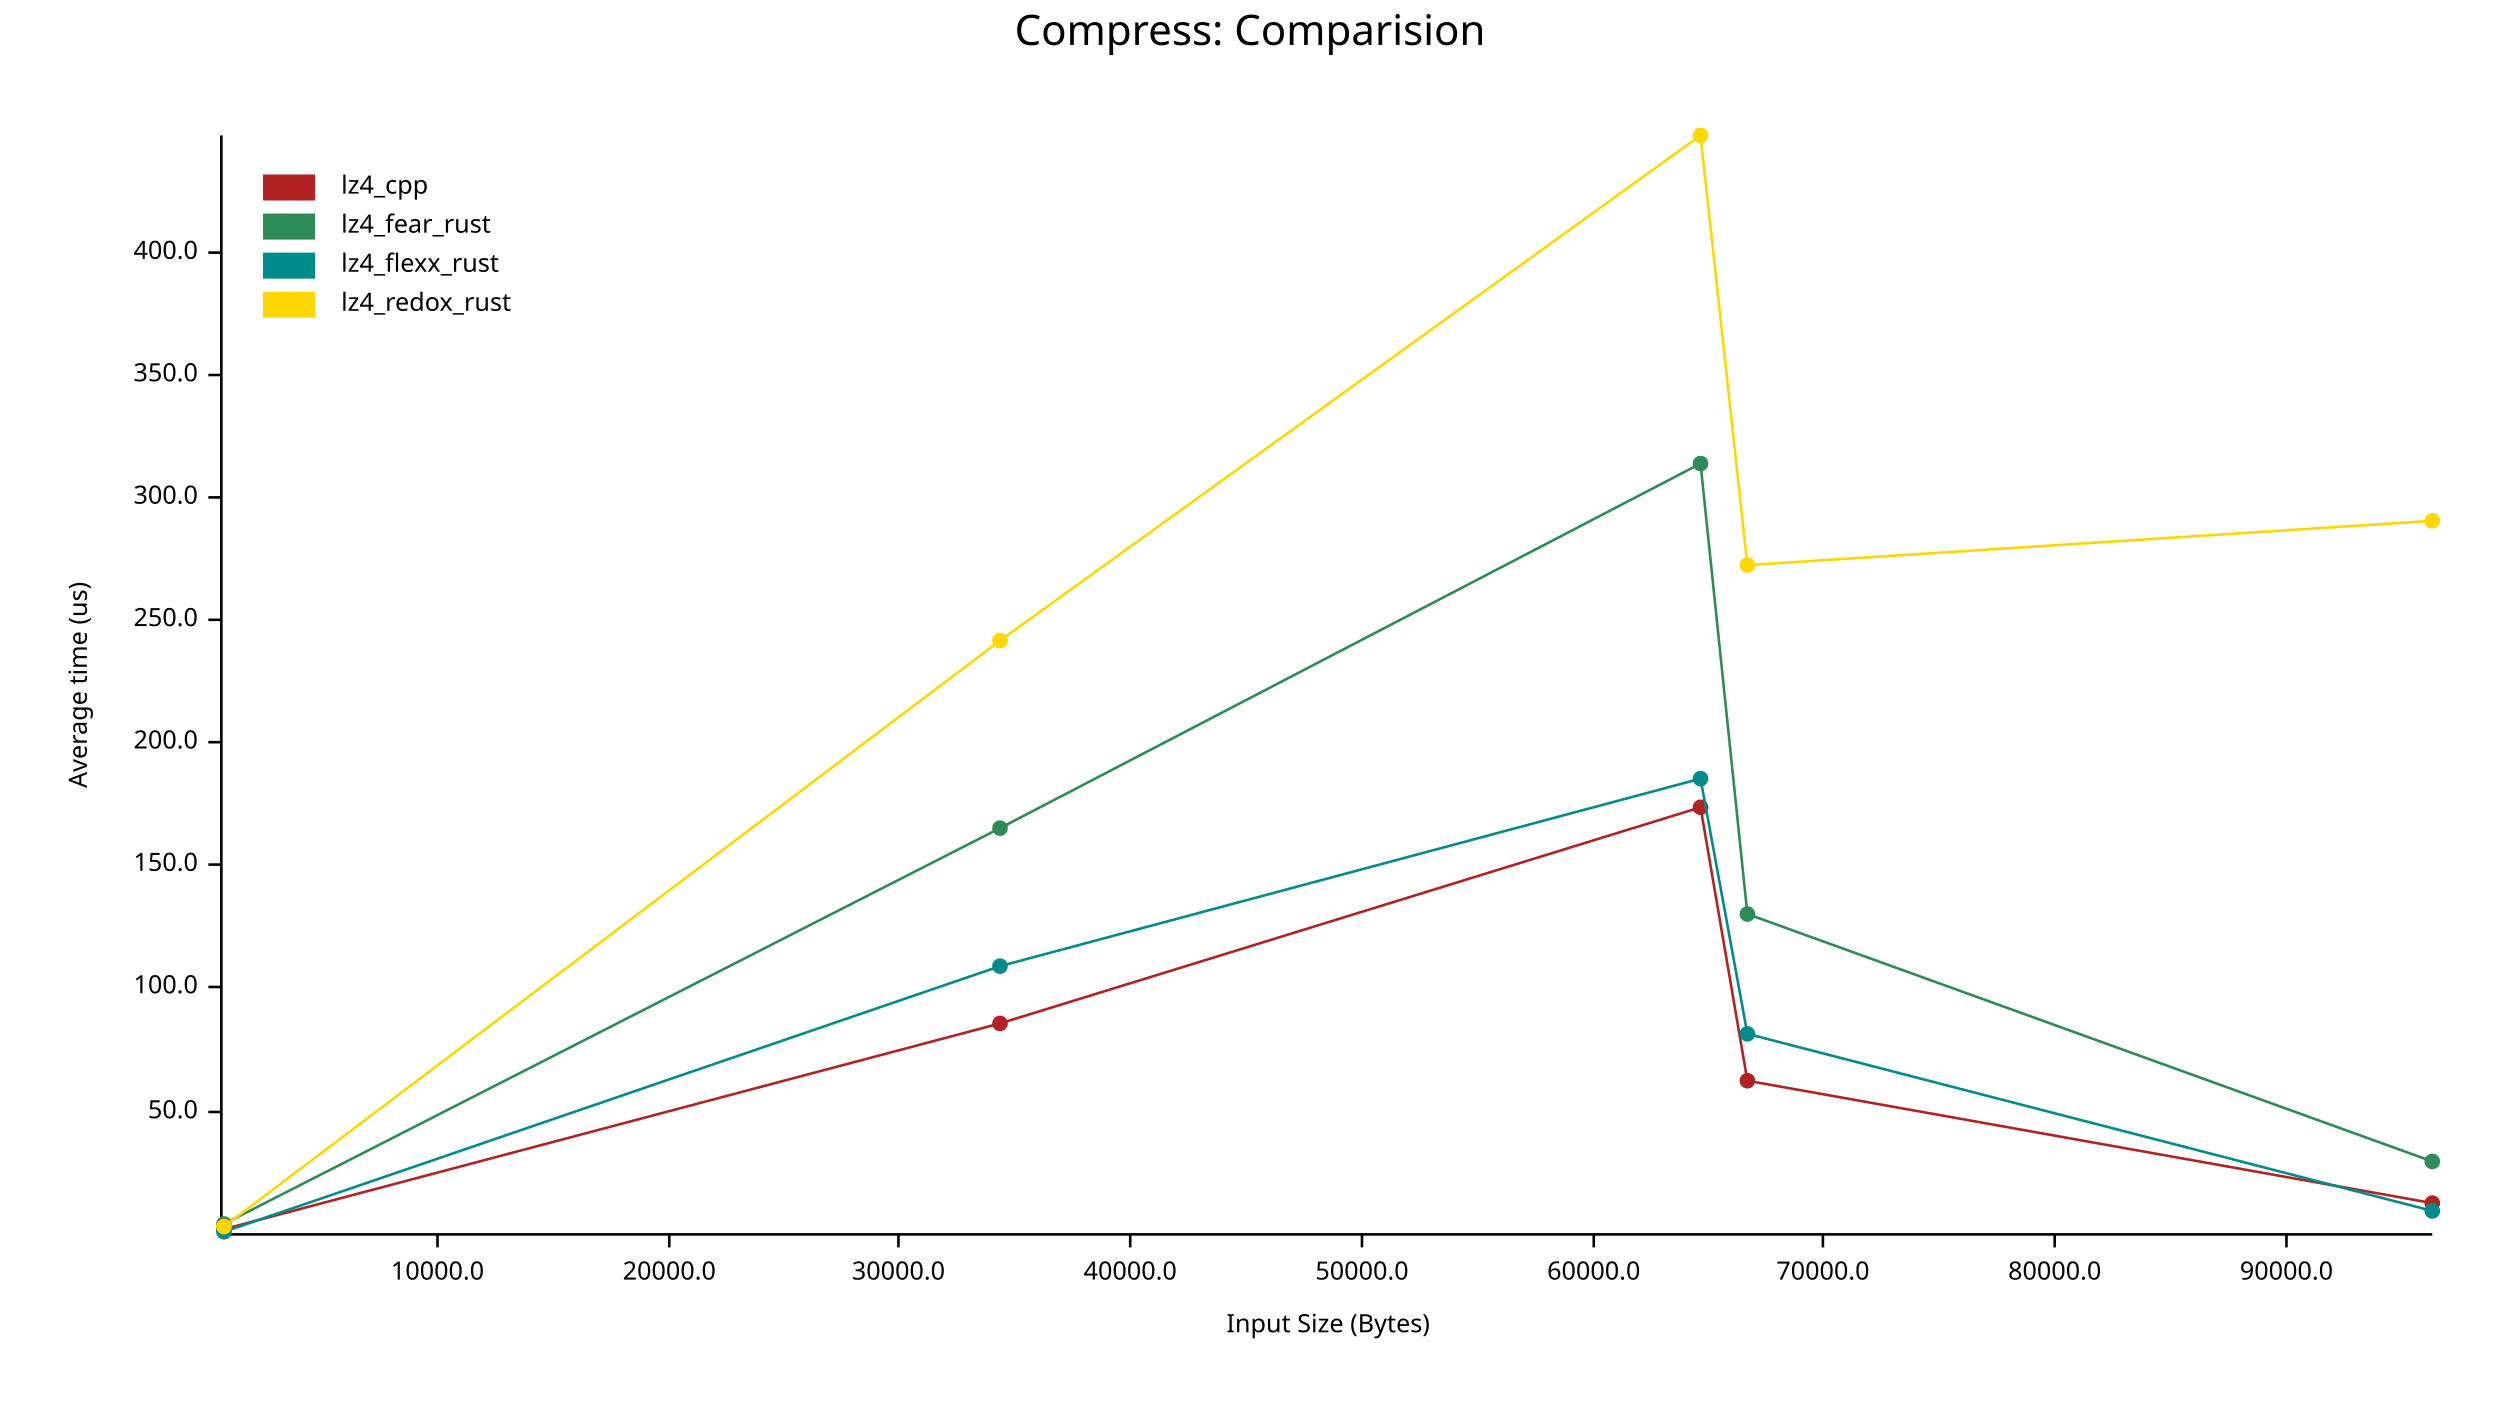
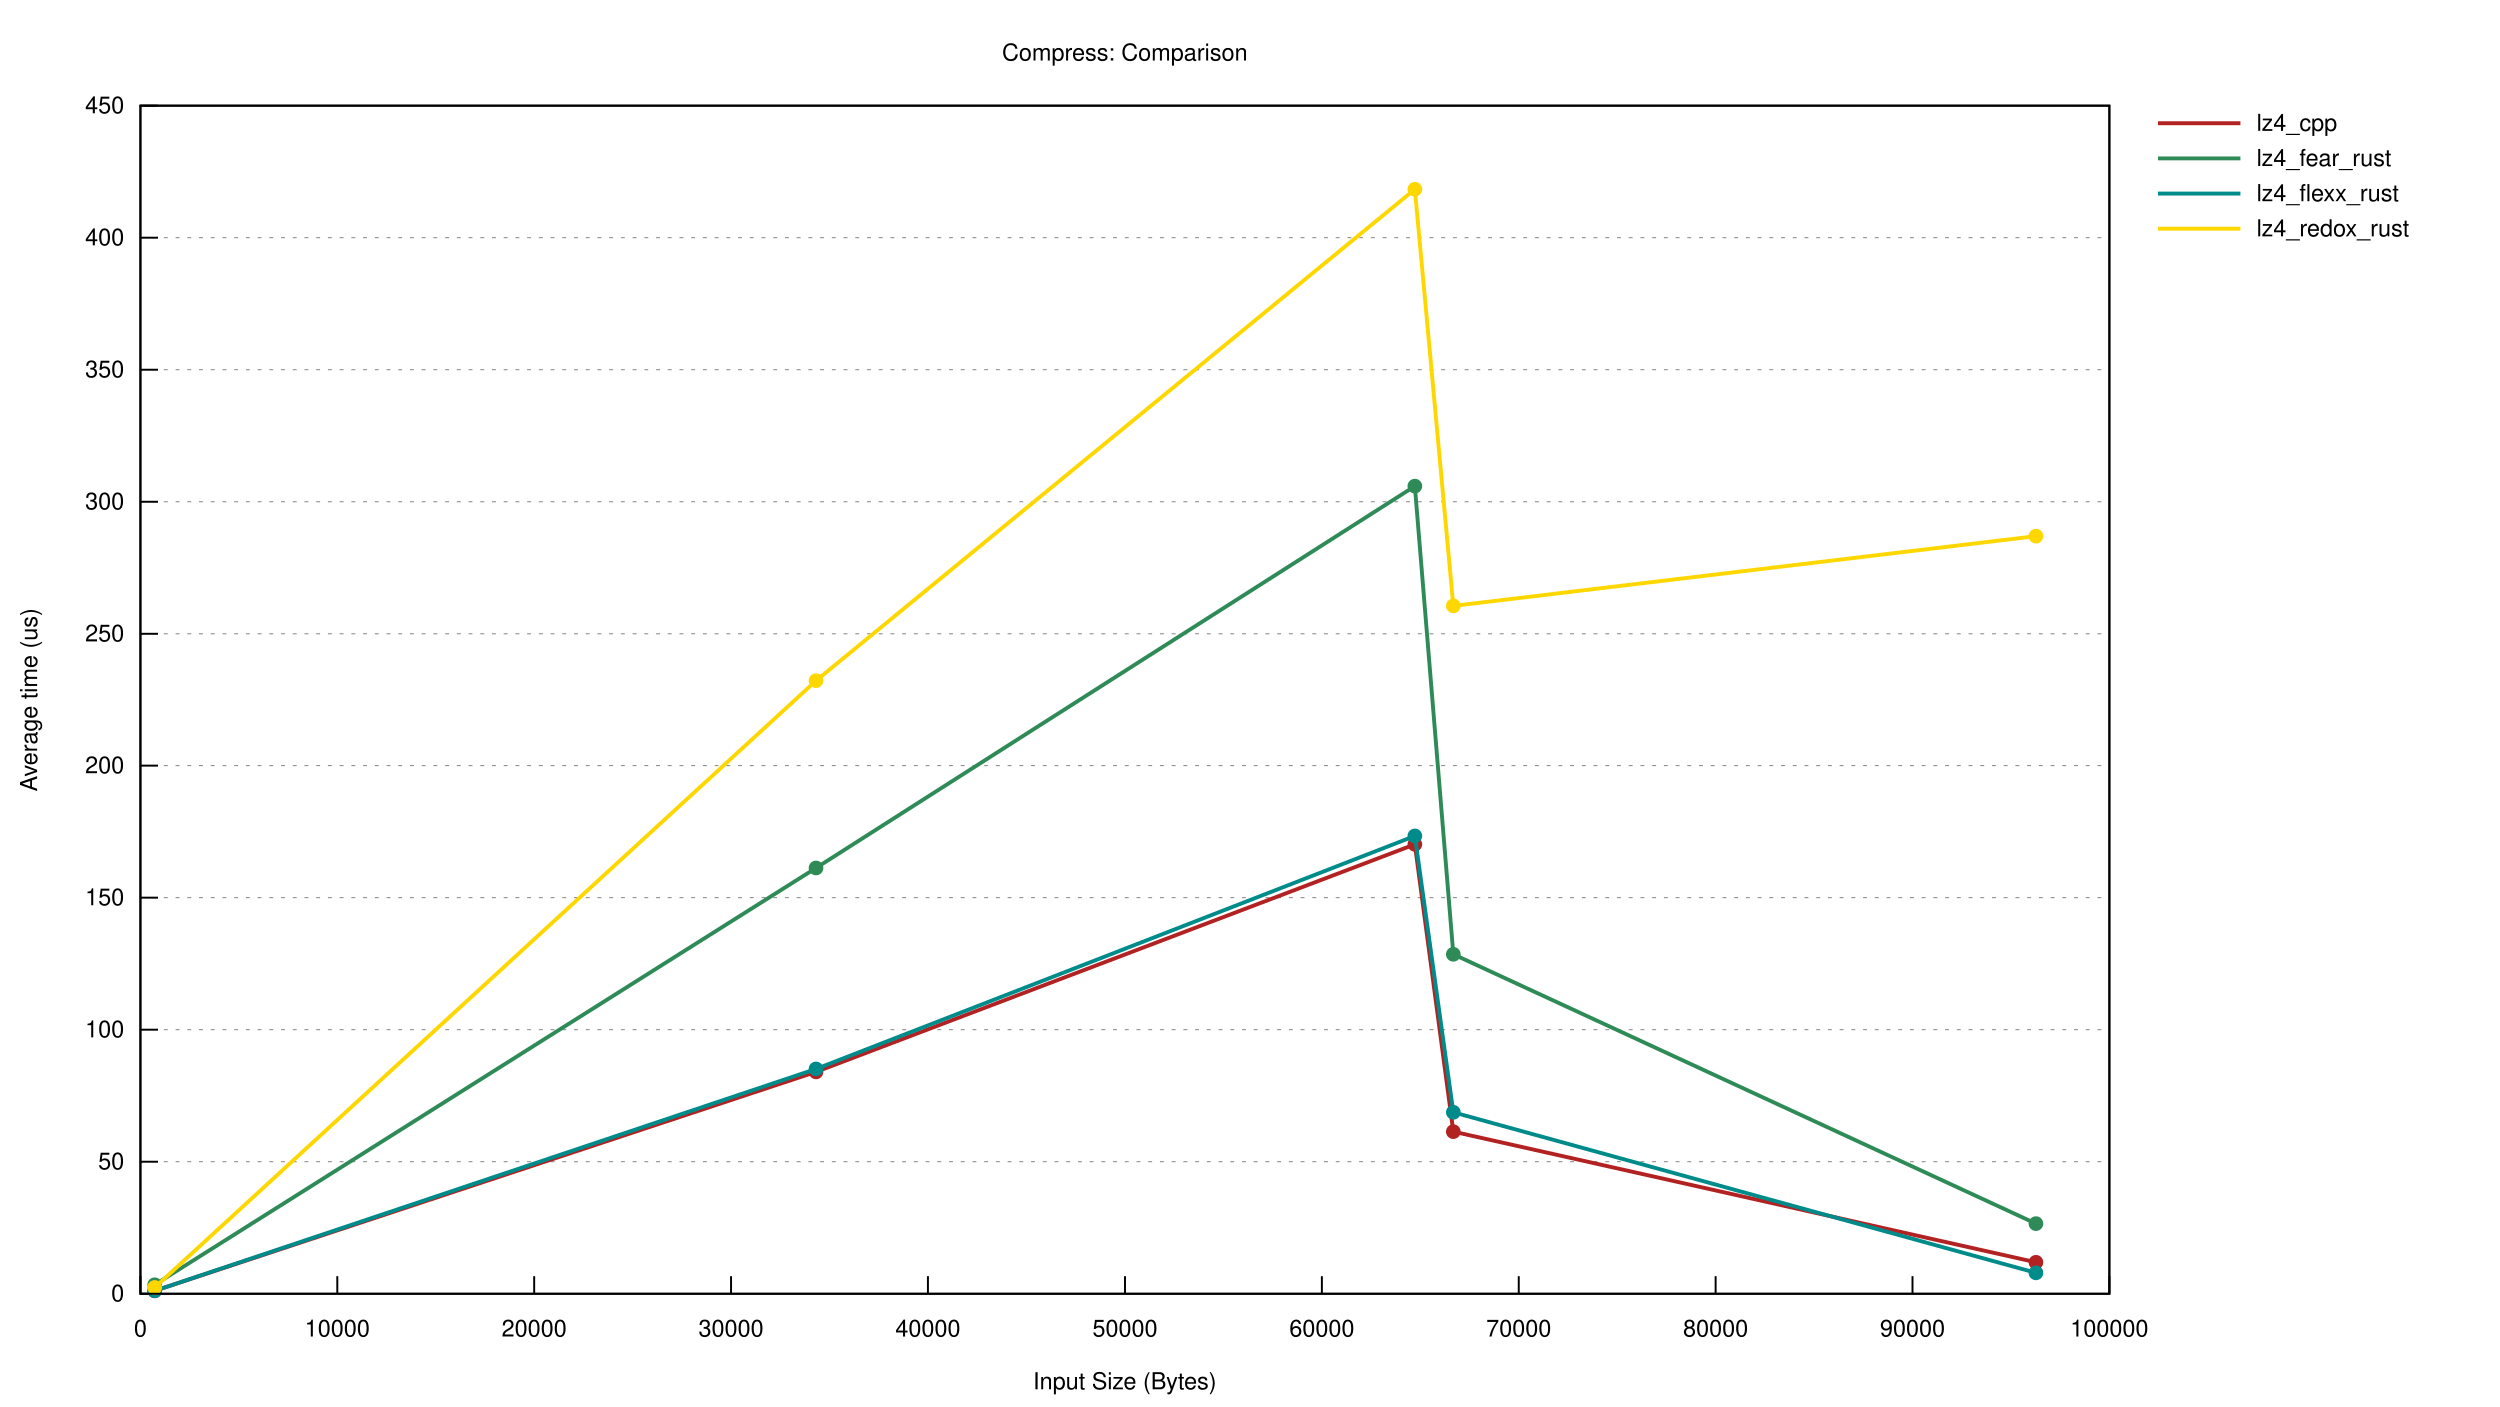
- <svg xmlns="http://www.w3.org/2000/svg" width="960" height="540" viewBox="0 0 960 540">
-   <text x="480" y="5" dy="0.76em" text-anchor="middle" font-family="sans-serif" font-size="16.129" opacity="1" fill="#000000">
- Compress: Comparision
- </text>
-   <text x="26" y="263" dy="0.76em" text-anchor="middle" font-family="sans-serif" font-size="9.677" opacity="1" fill="#000000" transform="rotate(270, 26, 263)">
- Average time (us)
- </text>
-   <text x="510" y="514" dy="-0.5ex" text-anchor="middle" font-family="sans-serif" font-size="9.677" opacity="1" fill="#000000">
- Input Size (Bytes)
- </text>
-   <polyline fill="none" opacity="1" stroke="#000000" stroke-width="1" points="85,52 85,474 " />
-   <text x="76" y="427" dy="0.5ex" text-anchor="end" font-family="sans-serif" font-size="9.677" opacity="1" fill="#000000">
- 50.0
- </text>
-   <polyline fill="none" opacity="1" stroke="#000000" stroke-width="1" points="80,427 85,427 " />
-   <text x="76" y="379" dy="0.5ex" text-anchor="end" font-family="sans-serif" font-size="9.677" opacity="1" fill="#000000">
- 100.0
- </text>
-   <polyline fill="none" opacity="1" stroke="#000000" stroke-width="1" points="80,379 85,379 " />
-   <text x="76" y="332" dy="0.5ex" text-anchor="end" font-family="sans-serif" font-size="9.677" opacity="1" fill="#000000">
- 150.0
- </text>
-   <polyline fill="none" opacity="1" stroke="#000000" stroke-width="1" points="80,332 85,332 " />
-   <text x="76" y="285" dy="0.5ex" text-anchor="end" font-family="sans-serif" font-size="9.677" opacity="1" fill="#000000">
- 200.0
- </text>
-   <polyline fill="none" opacity="1" stroke="#000000" stroke-width="1" points="80,285 85,285 " />
-   <text x="76" y="238" dy="0.5ex" text-anchor="end" font-family="sans-serif" font-size="9.677" opacity="1" fill="#000000">
- 250.0
- </text>
-   <polyline fill="none" opacity="1" stroke="#000000" stroke-width="1" points="80,238 85,238 " />
-   <text x="76" y="191" dy="0.5ex" text-anchor="end" font-family="sans-serif" font-size="9.677" opacity="1" fill="#000000">
- 300.0
- </text>
-   <polyline fill="none" opacity="1" stroke="#000000" stroke-width="1" points="80,191 85,191 " />
-   <text x="76" y="144" dy="0.5ex" text-anchor="end" font-family="sans-serif" font-size="9.677" opacity="1" fill="#000000">
- 350.0
- </text>
-   <polyline fill="none" opacity="1" stroke="#000000" stroke-width="1" points="80,144 85,144 " />
-   <text x="76" y="97" dy="0.5ex" text-anchor="end" font-family="sans-serif" font-size="9.677" opacity="1" fill="#000000">
- 400.0
- </text>
-   <polyline fill="none" opacity="1" stroke="#000000" stroke-width="1" points="80,97 85,97 " />
-   <polyline fill="none" opacity="1" stroke="#000000" stroke-width="1" points="86,474 934,474 " />
-   <text x="168" y="484" dy="0.76em" text-anchor="middle" font-family="sans-serif" font-size="9.677" opacity="1" fill="#000000">
- 10000.0
- </text>
-   <polyline fill="none" opacity="1" stroke="#000000" stroke-width="1" points="168,474 168,479 " />
-   <text x="257" y="484" dy="0.76em" text-anchor="middle" font-family="sans-serif" font-size="9.677" opacity="1" fill="#000000">
- 20000.0
- </text>
-   <polyline fill="none" opacity="1" stroke="#000000" stroke-width="1" points="257,474 257,479 " />
-   <text x="345" y="484" dy="0.76em" text-anchor="middle" font-family="sans-serif" font-size="9.677" opacity="1" fill="#000000">
- 30000.0
- </text>
-   <polyline fill="none" opacity="1" stroke="#000000" stroke-width="1" points="345,474 345,479 " />
-   <text x="434" y="484" dy="0.76em" text-anchor="middle" font-family="sans-serif" font-size="9.677" opacity="1" fill="#000000">
- 40000.0
- </text>
-   <polyline fill="none" opacity="1" stroke="#000000" stroke-width="1" points="434,474 434,479 " />
-   <text x="523" y="484" dy="0.76em" text-anchor="middle" font-family="sans-serif" font-size="9.677" opacity="1" fill="#000000">
- 50000.0
- </text>
-   <polyline fill="none" opacity="1" stroke="#000000" stroke-width="1" points="523,474 523,479 " />
-   <text x="612" y="484" dy="0.76em" text-anchor="middle" font-family="sans-serif" font-size="9.677" opacity="1" fill="#000000">
- 60000.0
- </text>
-   <polyline fill="none" opacity="1" stroke="#000000" stroke-width="1" points="612,474 612,479 " />
-   <text x="700" y="484" dy="0.76em" text-anchor="middle" font-family="sans-serif" font-size="9.677" opacity="1" fill="#000000">
- 70000.0
- </text>
-   <polyline fill="none" opacity="1" stroke="#000000" stroke-width="1" points="700,474 700,479 " />
-   <text x="789" y="484" dy="0.76em" text-anchor="middle" font-family="sans-serif" font-size="9.677" opacity="1" fill="#000000">
- 80000.0
- </text>
-   <polyline fill="none" opacity="1" stroke="#000000" stroke-width="1" points="789,474 789,479 " />
-   <text x="878" y="484" dy="0.76em" text-anchor="middle" font-family="sans-serif" font-size="9.677" opacity="1" fill="#000000">
- 90000.0
- </text>
-   <polyline fill="none" opacity="1" stroke="#000000" stroke-width="1" points="878,474 878,479 " />
-   <circle cx="86" cy="472" r="3" opacity="1" fill="#B22222" stroke="none" />
-   <circle cx="384" cy="393" r="3" opacity="1" fill="#B22222" stroke="none" />
-   <circle cx="653" cy="310" r="3" opacity="1" fill="#B22222" stroke="none" />
-   <circle cx="671" cy="415" r="3" opacity="1" fill="#B22222" stroke="none" />
-   <circle cx="934" cy="462" r="3" opacity="1" fill="#B22222" stroke="none" />
-   <polyline fill="none" opacity="1" stroke="#B22222" stroke-width="1" points="86,472 384,393 653,310 671,415 934,462 " />
-   <circle cx="86" cy="470" r="3" opacity="1" fill="#2E8B57" stroke="none" />
-   <circle cx="384" cy="318" r="3" opacity="1" fill="#2E8B57" stroke="none" />
-   <circle cx="653" cy="178" r="3" opacity="1" fill="#2E8B57" stroke="none" />
-   <circle cx="671" cy="351" r="3" opacity="1" fill="#2E8B57" stroke="none" />
-   <circle cx="934" cy="446" r="3" opacity="1" fill="#2E8B57" stroke="none" />
-   <polyline fill="none" opacity="1" stroke="#2E8B57" stroke-width="1" points="86,470 384,318 653,178 671,351 934,446 " />
-   <circle cx="86" cy="473" r="3" opacity="1" fill="#008B8B" stroke="none" />
-   <circle cx="384" cy="371" r="3" opacity="1" fill="#008B8B" stroke="none" />
-   <circle cx="653" cy="299" r="3" opacity="1" fill="#008B8B" stroke="none" />
-   <circle cx="671" cy="397" r="3" opacity="1" fill="#008B8B" stroke="none" />
-   <circle cx="934" cy="465" r="3" opacity="1" fill="#008B8B" stroke="none" />
-   <polyline fill="none" opacity="1" stroke="#008B8B" stroke-width="1" points="86,473 384,371 653,299 671,397 934,465 " />
-   <circle cx="86" cy="471" r="3" opacity="1" fill="#FFD700" stroke="none" />
-   <circle cx="384" cy="246" r="3" opacity="1" fill="#FFD700" stroke="none" />
-   <circle cx="653" cy="52" r="3" opacity="1" fill="#FFD700" stroke="none" />
-   <circle cx="671" cy="217" r="3" opacity="1" fill="#FFD700" stroke="none" />
-   <circle cx="934" cy="200" r="3" opacity="1" fill="#FFD700" stroke="none" />
-   <polyline fill="none" opacity="1" stroke="#FFD700" stroke-width="1" points="86,471 384,246 653,52 671,217 934,200 " />
-   <text x="131" y="67" dy="0.76em" text-anchor="start" font-family="sans-serif" font-size="9.677" opacity="1" fill="#000000">
- lz4_cpp
- </text>
-   <text x="131" y="82" dy="0.76em" text-anchor="start" font-family="sans-serif" font-size="9.677" opacity="1" fill="#000000">
- lz4_fear_rust
- </text>
-   <text x="131" y="97" dy="0.76em" text-anchor="start" font-family="sans-serif" font-size="9.677" opacity="1" fill="#000000">
- lz4_flexx_rust
- </text>
-   <text x="131" y="112" dy="0.76em" text-anchor="start" font-family="sans-serif" font-size="9.677" opacity="1" fill="#000000">
- lz4_redox_rust
- </text>
-   <rect x="101" y="67" width="20" height="10" opacity="1" fill="#B22222" stroke="none" />
-   <rect x="101" y="82" width="20" height="10" opacity="1" fill="#2E8B57" stroke="none" />
-   <rect x="101" y="97" width="20" height="10" opacity="1" fill="#008B8B" stroke="none" />
-   <rect x="101" y="112" width="20" height="10" opacity="1" fill="#FFD700" stroke="none" />
+ <svg xmlns="http://www.w3.org/2000/svg" xmlns:xlink="http://www.w3.org/1999/xlink" viewBox="0 0 1280 720">
+   <g id="gnuplot_canvas">
+     <rect x="0" y="0" width="1280" height="720" fill="none" />
+     <defs>
+       <circle id="gpDot" r="0.5" stroke-width="0.5" stroke="currentColor" />
+       <path id="gpPt0" stroke-width="0.222" stroke="currentColor" d="M-1,0 h2 M0,-1 v2" />
+       <path id="gpPt1" stroke-width="0.222" stroke="currentColor" d="M-1,-1 L1,1 M1,-1 L-1,1" />
+       <path id="gpPt2" stroke-width="0.222" stroke="currentColor" d="M-1,0 L1,0 M0,-1 L0,1 M-1,-1 L1,1 M-1,1 L1,-1" />
+       <rect id="gpPt3" stroke-width="0.222" stroke="currentColor" x="-1" y="-1" width="2" height="2" />
+       <rect id="gpPt4" stroke-width="0.222" stroke="currentColor" fill="currentColor" x="-1" y="-1" width="2" height="2" />
+       <circle id="gpPt5" stroke-width="0.222" stroke="currentColor" cx="0" cy="0" r="1" />
+       <use xlink:href="#gpPt5" id="gpPt6" fill="currentColor" stroke="none" />
+       <path id="gpPt7" stroke-width="0.222" stroke="currentColor" d="M0,-1.33 L-1.33,0.67 L1.33,0.67 z" />
+       <use xlink:href="#gpPt7" id="gpPt8" fill="currentColor" stroke="none" />
+       <use xlink:href="#gpPt7" id="gpPt9" stroke="currentColor" transform="rotate(180)" />
+       <use xlink:href="#gpPt9" id="gpPt10" fill="currentColor" stroke="none" />
+       <use xlink:href="#gpPt3" id="gpPt11" stroke="currentColor" transform="rotate(45)" />
+       <use xlink:href="#gpPt11" id="gpPt12" fill="currentColor" stroke="none" />
+       <path id="gpPt13" stroke-width="0.222" stroke="currentColor" d="M0,1.330 L1.265,0.411 L0.782,-1.067 L-0.782,-1.076 L-1.265,0.411 z" />
+       <use xlink:href="#gpPt13" id="gpPt14" fill="currentColor" stroke="none" />
+       <filter id="textbox" filterUnits="objectBoundingBox" x="0" y="0" height="1" width="1">
+         <feFlood flood-color="white" flood-opacity="1" result="bgnd" />
+         <feComposite in="SourceGraphic" in2="bgnd" operator="atop" />
+       </filter>
+       <filter id="greybox" filterUnits="objectBoundingBox" x="0" y="0" height="1" width="1">
+         <feFlood flood-color="lightgrey" flood-opacity="1" result="grey" />
+         <feComposite in="SourceGraphic" in2="grey" operator="atop" />
+       </filter>
+     </defs>
+     <g fill="none" color="white" stroke="currentColor" stroke-width="1.00" stroke-linecap="butt" stroke-linejoin="miter">
+ </g>
+     <g fill="none" color="black" stroke="currentColor" stroke-width="1.00" stroke-linecap="butt" stroke-linejoin="miter">
+ </g>
+     <g fill="none" color="black" stroke="black" stroke-width="0.50" stroke-linecap="butt" stroke-linejoin="miter">
+ </g>
+     <g fill="none" color="gray" stroke="currentColor" stroke-width="0.50" stroke-linecap="butt" stroke-linejoin="miter">
+       <path stroke="gray" stroke-dasharray="2,4" class="gridline" d="M71.9,662.4 L1080.0,662.4  " />
+     </g>
+     <g fill="none" color="gray" stroke="gray" stroke-width="1.00" stroke-linecap="butt" stroke-linejoin="miter">
+ </g>
+     <g fill="none" color="black" stroke="currentColor" stroke-width="1.00" stroke-linecap="butt" stroke-linejoin="miter">
+       <path stroke="black" d="M71.9,662.4 L80.9,662.4  " />
+       <g transform="translate(63.6,666.3)" stroke="none" fill="black" font-family="Helvetica" font-size="12.00" text-anchor="end">
+         <text>
+           <tspan font-family="Helvetica"> 0</tspan>
+         </text>
+       </g>
+     </g>
+     <g fill="none" color="black" stroke="currentColor" stroke-width="1.00" stroke-linecap="butt" stroke-linejoin="miter">
+ </g>
+     <g fill="none" color="black" stroke="black" stroke-width="0.50" stroke-linecap="butt" stroke-linejoin="miter">
+ </g>
+     <g fill="none" color="gray" stroke="currentColor" stroke-width="0.50" stroke-linecap="butt" stroke-linejoin="miter">
+       <path stroke="gray" stroke-dasharray="2,4" class="gridline" d="M71.9,594.8 L1080.0,594.8  " />
+     </g>
+     <g fill="none" color="gray" stroke="gray" stroke-width="1.00" stroke-linecap="butt" stroke-linejoin="miter">
+ </g>
+     <g fill="none" color="black" stroke="currentColor" stroke-width="1.00" stroke-linecap="butt" stroke-linejoin="miter">
+       <path stroke="black" d="M71.9,594.8 L80.9,594.8  " />
+       <g transform="translate(63.6,598.7)" stroke="none" fill="black" font-family="Helvetica" font-size="12.00" text-anchor="end">
+         <text>
+           <tspan font-family="Helvetica"> 50</tspan>
+         </text>
+       </g>
+     </g>
+     <g fill="none" color="black" stroke="currentColor" stroke-width="1.00" stroke-linecap="butt" stroke-linejoin="miter">
+ </g>
+     <g fill="none" color="black" stroke="black" stroke-width="0.50" stroke-linecap="butt" stroke-linejoin="miter">
+ </g>
+     <g fill="none" color="gray" stroke="currentColor" stroke-width="0.50" stroke-linecap="butt" stroke-linejoin="miter">
+       <path stroke="gray" stroke-dasharray="2,4" class="gridline" d="M71.9,527.2 L1080.0,527.2  " />
+     </g>
+     <g fill="none" color="gray" stroke="gray" stroke-width="1.00" stroke-linecap="butt" stroke-linejoin="miter">
+ </g>
+     <g fill="none" color="black" stroke="currentColor" stroke-width="1.00" stroke-linecap="butt" stroke-linejoin="miter">
+       <path stroke="black" d="M71.9,527.2 L80.9,527.2  " />
+       <g transform="translate(63.6,531.1)" stroke="none" fill="black" font-family="Helvetica" font-size="12.00" text-anchor="end">
+         <text>
+           <tspan font-family="Helvetica"> 100</tspan>
+         </text>
+       </g>
+     </g>
+     <g fill="none" color="black" stroke="currentColor" stroke-width="1.00" stroke-linecap="butt" stroke-linejoin="miter">
+ </g>
+     <g fill="none" color="black" stroke="black" stroke-width="0.50" stroke-linecap="butt" stroke-linejoin="miter">
+ </g>
+     <g fill="none" color="gray" stroke="currentColor" stroke-width="0.50" stroke-linecap="butt" stroke-linejoin="miter">
+       <path stroke="gray" stroke-dasharray="2,4" class="gridline" d="M71.9,459.6 L1080.0,459.6  " />
+     </g>
+     <g fill="none" color="gray" stroke="gray" stroke-width="1.00" stroke-linecap="butt" stroke-linejoin="miter">
+ </g>
+     <g fill="none" color="black" stroke="currentColor" stroke-width="1.00" stroke-linecap="butt" stroke-linejoin="miter">
+       <path stroke="black" d="M71.9,459.6 L80.9,459.6  " />
+       <g transform="translate(63.6,463.5)" stroke="none" fill="black" font-family="Helvetica" font-size="12.00" text-anchor="end">
+         <text>
+           <tspan font-family="Helvetica"> 150</tspan>
+         </text>
+       </g>
+     </g>
+     <g fill="none" color="black" stroke="currentColor" stroke-width="1.00" stroke-linecap="butt" stroke-linejoin="miter">
+ </g>
+     <g fill="none" color="black" stroke="black" stroke-width="0.50" stroke-linecap="butt" stroke-linejoin="miter">
+ </g>
+     <g fill="none" color="gray" stroke="currentColor" stroke-width="0.50" stroke-linecap="butt" stroke-linejoin="miter">
+       <path stroke="gray" stroke-dasharray="2,4" class="gridline" d="M71.9,392.0 L1080.0,392.0  " />
+     </g>
+     <g fill="none" color="gray" stroke="gray" stroke-width="1.00" stroke-linecap="butt" stroke-linejoin="miter">
+ </g>
+     <g fill="none" color="black" stroke="currentColor" stroke-width="1.00" stroke-linecap="butt" stroke-linejoin="miter">
+       <path stroke="black" d="M71.9,392.0 L80.9,392.0  " />
+       <g transform="translate(63.6,395.9)" stroke="none" fill="black" font-family="Helvetica" font-size="12.00" text-anchor="end">
+         <text>
+           <tspan font-family="Helvetica"> 200</tspan>
+         </text>
+       </g>
+     </g>
+     <g fill="none" color="black" stroke="currentColor" stroke-width="1.00" stroke-linecap="butt" stroke-linejoin="miter">
+ </g>
+     <g fill="none" color="black" stroke="black" stroke-width="0.50" stroke-linecap="butt" stroke-linejoin="miter">
+ </g>
+     <g fill="none" color="gray" stroke="currentColor" stroke-width="0.50" stroke-linecap="butt" stroke-linejoin="miter">
+       <path stroke="gray" stroke-dasharray="2,4" class="gridline" d="M71.9,324.5 L1080.0,324.5  " />
+     </g>
+     <g fill="none" color="gray" stroke="gray" stroke-width="1.00" stroke-linecap="butt" stroke-linejoin="miter">
+ </g>
+     <g fill="none" color="black" stroke="currentColor" stroke-width="1.00" stroke-linecap="butt" stroke-linejoin="miter">
+       <path stroke="black" d="M71.9,324.5 L80.9,324.5  " />
+       <g transform="translate(63.6,328.4)" stroke="none" fill="black" font-family="Helvetica" font-size="12.00" text-anchor="end">
+         <text>
+           <tspan font-family="Helvetica"> 250</tspan>
+         </text>
+       </g>
+     </g>
+     <g fill="none" color="black" stroke="currentColor" stroke-width="1.00" stroke-linecap="butt" stroke-linejoin="miter">
+ </g>
+     <g fill="none" color="black" stroke="black" stroke-width="0.50" stroke-linecap="butt" stroke-linejoin="miter">
+ </g>
+     <g fill="none" color="gray" stroke="currentColor" stroke-width="0.50" stroke-linecap="butt" stroke-linejoin="miter">
+       <path stroke="gray" stroke-dasharray="2,4" class="gridline" d="M71.9,256.9 L1080.0,256.9  " />
+     </g>
+     <g fill="none" color="gray" stroke="gray" stroke-width="1.00" stroke-linecap="butt" stroke-linejoin="miter">
+ </g>
+     <g fill="none" color="black" stroke="currentColor" stroke-width="1.00" stroke-linecap="butt" stroke-linejoin="miter">
+       <path stroke="black" d="M71.9,256.9 L80.9,256.9  " />
+       <g transform="translate(63.6,260.8)" stroke="none" fill="black" font-family="Helvetica" font-size="12.00" text-anchor="end">
+         <text>
+           <tspan font-family="Helvetica"> 300</tspan>
+         </text>
+       </g>
+     </g>
+     <g fill="none" color="black" stroke="currentColor" stroke-width="1.00" stroke-linecap="butt" stroke-linejoin="miter">
+ </g>
+     <g fill="none" color="black" stroke="black" stroke-width="0.50" stroke-linecap="butt" stroke-linejoin="miter">
+ </g>
+     <g fill="none" color="gray" stroke="currentColor" stroke-width="0.50" stroke-linecap="butt" stroke-linejoin="miter">
+       <path stroke="gray" stroke-dasharray="2,4" class="gridline" d="M71.9,189.3 L1080.0,189.3  " />
+     </g>
+     <g fill="none" color="gray" stroke="gray" stroke-width="1.00" stroke-linecap="butt" stroke-linejoin="miter">
+ </g>
+     <g fill="none" color="black" stroke="currentColor" stroke-width="1.00" stroke-linecap="butt" stroke-linejoin="miter">
+       <path stroke="black" d="M71.9,189.3 L80.9,189.3  " />
+       <g transform="translate(63.6,193.2)" stroke="none" fill="black" font-family="Helvetica" font-size="12.00" text-anchor="end">
+         <text>
+           <tspan font-family="Helvetica"> 350</tspan>
+         </text>
+       </g>
+     </g>
+     <g fill="none" color="black" stroke="currentColor" stroke-width="1.00" stroke-linecap="butt" stroke-linejoin="miter">
+ </g>
+     <g fill="none" color="black" stroke="black" stroke-width="0.50" stroke-linecap="butt" stroke-linejoin="miter">
+ </g>
+     <g fill="none" color="gray" stroke="currentColor" stroke-width="0.50" stroke-linecap="butt" stroke-linejoin="miter">
+       <path stroke="gray" stroke-dasharray="2,4" class="gridline" d="M71.9,121.7 L1080.0,121.7  " />
+     </g>
+     <g fill="none" color="gray" stroke="gray" stroke-width="1.00" stroke-linecap="butt" stroke-linejoin="miter">
+ </g>
+     <g fill="none" color="black" stroke="currentColor" stroke-width="1.00" stroke-linecap="butt" stroke-linejoin="miter">
+       <path stroke="black" d="M71.9,121.7 L80.9,121.7  " />
+       <g transform="translate(63.6,125.6)" stroke="none" fill="black" font-family="Helvetica" font-size="12.00" text-anchor="end">
+         <text>
+           <tspan font-family="Helvetica"> 400</tspan>
+         </text>
+       </g>
+     </g>
+     <g fill="none" color="black" stroke="currentColor" stroke-width="1.00" stroke-linecap="butt" stroke-linejoin="miter">
+ </g>
+     <g fill="none" color="black" stroke="black" stroke-width="0.50" stroke-linecap="butt" stroke-linejoin="miter">
+ </g>
+     <g fill="none" color="gray" stroke="currentColor" stroke-width="0.50" stroke-linecap="butt" stroke-linejoin="miter">
+       <path stroke="gray" stroke-dasharray="2,4" class="gridline" d="M71.9,54.1 L1080.0,54.1  " />
+     </g>
+     <g fill="none" color="gray" stroke="gray" stroke-width="1.00" stroke-linecap="butt" stroke-linejoin="miter">
+ </g>
+     <g fill="none" color="black" stroke="currentColor" stroke-width="1.00" stroke-linecap="butt" stroke-linejoin="miter">
+       <path stroke="black" d="M71.9,54.1 L80.9,54.1  " />
+       <g transform="translate(63.6,58.0)" stroke="none" fill="black" font-family="Helvetica" font-size="12.00" text-anchor="end">
+         <text>
+           <tspan font-family="Helvetica"> 450</tspan>
+         </text>
+       </g>
+     </g>
+     <g fill="none" color="black" stroke="currentColor" stroke-width="1.00" stroke-linecap="butt" stroke-linejoin="miter">
+       <path stroke="black" d="M71.9,662.4 L71.9,653.4  " />
+       <g transform="translate(71.9,684.3)" stroke="none" fill="black" font-family="Helvetica" font-size="12.00" text-anchor="middle">
+         <text>
+           <tspan font-family="Helvetica"> 0</tspan>
+         </text>
+       </g>
+     </g>
+     <g fill="none" color="black" stroke="currentColor" stroke-width="1.00" stroke-linecap="butt" stroke-linejoin="miter">
+       <path stroke="black" d="M172.7,662.4 L172.7,653.4  " />
+       <g transform="translate(172.7,684.3)" stroke="none" fill="black" font-family="Helvetica" font-size="12.00" text-anchor="middle">
+         <text>
+           <tspan font-family="Helvetica"> 10000</tspan>
+         </text>
+       </g>
+     </g>
+     <g fill="none" color="black" stroke="currentColor" stroke-width="1.00" stroke-linecap="butt" stroke-linejoin="miter">
+       <path stroke="black" d="M273.5,662.4 L273.5,653.4  " />
+       <g transform="translate(273.5,684.3)" stroke="none" fill="black" font-family="Helvetica" font-size="12.00" text-anchor="middle">
+         <text>
+           <tspan font-family="Helvetica"> 20000</tspan>
+         </text>
+       </g>
+     </g>
+     <g fill="none" color="black" stroke="currentColor" stroke-width="1.00" stroke-linecap="butt" stroke-linejoin="miter">
+       <path stroke="black" d="M374.3,662.4 L374.3,653.4  " />
+       <g transform="translate(374.3,684.3)" stroke="none" fill="black" font-family="Helvetica" font-size="12.00" text-anchor="middle">
+         <text>
+           <tspan font-family="Helvetica"> 30000</tspan>
+         </text>
+       </g>
+     </g>
+     <g fill="none" color="black" stroke="currentColor" stroke-width="1.00" stroke-linecap="butt" stroke-linejoin="miter">
+       <path stroke="black" d="M475.1,662.4 L475.1,653.4  " />
+       <g transform="translate(475.1,684.3)" stroke="none" fill="black" font-family="Helvetica" font-size="12.00" text-anchor="middle">
+         <text>
+           <tspan font-family="Helvetica"> 40000</tspan>
+         </text>
+       </g>
+     </g>
+     <g fill="none" color="black" stroke="currentColor" stroke-width="1.00" stroke-linecap="butt" stroke-linejoin="miter">
+       <path stroke="black" d="M576.0,662.4 L576.0,653.4  " />
+       <g transform="translate(576.0,684.3)" stroke="none" fill="black" font-family="Helvetica" font-size="12.00" text-anchor="middle">
+         <text>
+           <tspan font-family="Helvetica"> 50000</tspan>
+         </text>
+       </g>
+     </g>
+     <g fill="none" color="black" stroke="currentColor" stroke-width="1.00" stroke-linecap="butt" stroke-linejoin="miter">
+       <path stroke="black" d="M676.8,662.4 L676.8,653.4  " />
+       <g transform="translate(676.8,684.3)" stroke="none" fill="black" font-family="Helvetica" font-size="12.00" text-anchor="middle">
+         <text>
+           <tspan font-family="Helvetica"> 60000</tspan>
+         </text>
+       </g>
+     </g>
+     <g fill="none" color="black" stroke="currentColor" stroke-width="1.00" stroke-linecap="butt" stroke-linejoin="miter">
+       <path stroke="black" d="M777.6,662.4 L777.6,653.4  " />
+       <g transform="translate(777.6,684.3)" stroke="none" fill="black" font-family="Helvetica" font-size="12.00" text-anchor="middle">
+         <text>
+           <tspan font-family="Helvetica"> 70000</tspan>
+         </text>
+       </g>
+     </g>
+     <g fill="none" color="black" stroke="currentColor" stroke-width="1.00" stroke-linecap="butt" stroke-linejoin="miter">
+       <path stroke="black" d="M878.4,662.4 L878.4,653.4  " />
+       <g transform="translate(878.4,684.3)" stroke="none" fill="black" font-family="Helvetica" font-size="12.00" text-anchor="middle">
+         <text>
+           <tspan font-family="Helvetica"> 80000</tspan>
+         </text>
+       </g>
+     </g>
+     <g fill="none" color="black" stroke="currentColor" stroke-width="1.00" stroke-linecap="butt" stroke-linejoin="miter">
+       <path stroke="black" d="M979.2,662.4 L979.2,653.4  " />
+       <g transform="translate(979.2,684.3)" stroke="none" fill="black" font-family="Helvetica" font-size="12.00" text-anchor="middle">
+         <text>
+           <tspan font-family="Helvetica"> 90000</tspan>
+         </text>
+       </g>
+     </g>
+     <g fill="none" color="black" stroke="currentColor" stroke-width="1.00" stroke-linecap="butt" stroke-linejoin="miter">
+       <path stroke="black" d="M1080.0,662.4 L1080.0,653.4  " />
+       <g transform="translate(1080.0,684.3)" stroke="none" fill="black" font-family="Helvetica" font-size="12.00" text-anchor="middle">
+         <text>
+           <tspan font-family="Helvetica"> 100000</tspan>
+         </text>
+       </g>
+     </g>
+     <g fill="none" color="black" stroke="currentColor" stroke-width="1.00" stroke-linecap="butt" stroke-linejoin="miter">
+ </g>
+     <g fill="none" color="black" stroke="currentColor" stroke-width="1.00" stroke-linecap="butt" stroke-linejoin="miter">
+       <path stroke="black" d="M71.9,54.1 L71.9,662.4 L1080.0,662.4 L1080.0,54.1 L71.9,54.1 Z  " />
+     </g>
+     <g fill="none" color="black" stroke="currentColor" stroke-width="1.00" stroke-linecap="butt" stroke-linejoin="miter">
+       <g transform="translate(19.0,358.3) rotate(270)" stroke="none" fill="black" font-family="Helvetica" font-size="12.00" text-anchor="middle">
+         <text>
+           <tspan font-family="Helvetica">Average time (us)</tspan>
+         </text>
+       </g>
+     </g>
+     <g fill="none" color="black" stroke="currentColor" stroke-width="1.00" stroke-linecap="butt" stroke-linejoin="miter">
+       <g transform="translate(575.9,711.3)" stroke="none" fill="black" font-family="Helvetica" font-size="12.00" text-anchor="middle">
+         <text>
+           <tspan font-family="Helvetica">Input Size (Bytes)</tspan>
+         </text>
+       </g>
+     </g>
+     <g fill="none" color="black" stroke="currentColor" stroke-width="1.00" stroke-linecap="butt" stroke-linejoin="miter">
+       <g transform="translate(575.9,31.0)" stroke="none" fill="black" font-family="Helvetica" font-size="12.00" text-anchor="middle">
+         <text>
+           <tspan font-family="Helvetica">Compress: Comparison</tspan>
+         </text>
+       </g>
+     </g>
+     <g fill="none" color="black" stroke="currentColor" stroke-width="1.00" stroke-linecap="butt" stroke-linejoin="miter">
+ </g>
+     <g id="gnuplot_plot_1">
+       <g fill="none" color="white" stroke="currentColor" stroke-width="2.00" stroke-linecap="butt" stroke-linejoin="miter">
+ </g>
+       <g fill="none" color="black" stroke="currentColor" stroke-width="2.00" stroke-linecap="butt" stroke-linejoin="miter">
+         <g transform="translate(1155.4,67.0)" stroke="none" fill="black" font-family="Helvetica" font-size="12.00" text-anchor="start">
+           <text>
+             <tspan font-family="Helvetica">lz4_cpp</tspan>
+           </text>
+         </g>
+       </g>
+       <g fill="none" color="black" stroke="currentColor" stroke-width="2.00" stroke-linecap="butt" stroke-linejoin="miter">
+         <path stroke="rgb(178,  34,  34)" d="M1104.9,63.1 L1147.1,63.1 M79.2,660.9 L417.8,548.8 L724.4,432.3 L744.1,579.4 L1042.4,646.3  " />
+       </g>
+     </g>
+     <g id="gnuplot_plot_2">
+       <g fill="none" color="white" stroke="rgb(178,  34,  34)" stroke-width="1.00" stroke-linecap="butt" stroke-linejoin="miter">
+ </g>
+       <g fill="none" color="black" stroke="currentColor" stroke-width="1.00" stroke-linecap="butt" stroke-linejoin="miter">
+         <use xlink:href="#gpPt6" transform="translate(79.2,660.9) scale(3.38)" color="rgb(178,  34,  34)" />
+         <use xlink:href="#gpPt6" transform="translate(417.8,548.8) scale(3.38)" color="rgb(178,  34,  34)" />
+         <use xlink:href="#gpPt6" transform="translate(724.4,432.3) scale(3.38)" color="rgb(178,  34,  34)" />
+         <use xlink:href="#gpPt6" transform="translate(744.1,579.4) scale(3.38)" color="rgb(178,  34,  34)" />
+         <use xlink:href="#gpPt6" transform="translate(1042.4,646.3) scale(3.38)" color="rgb(178,  34,  34)" />
+       </g>
+     </g>
+     <g id="gnuplot_plot_3">
+       <g fill="none" color="white" stroke="rgb(178,  34,  34)" stroke-width="2.00" stroke-linecap="butt" stroke-linejoin="miter">
+ </g>
+       <g fill="none" color="black" stroke="currentColor" stroke-width="2.00" stroke-linecap="butt" stroke-linejoin="miter">
+         <g transform="translate(1155.4,85.0)" stroke="none" fill="black" font-family="Helvetica" font-size="12.00" text-anchor="start">
+           <text>
+             <tspan font-family="Helvetica">lz4_fear_rust</tspan>
+           </text>
+         </g>
+       </g>
+       <g fill="none" color="black" stroke="currentColor" stroke-width="2.00" stroke-linecap="butt" stroke-linejoin="miter">
+         <path stroke="rgb( 46, 139,  87)" d="M1104.9,81.1 L1147.1,81.1 M79.2,657.8 L417.8,444.4 L724.4,248.9 L744.1,488.6 L1042.4,626.5  " />
+       </g>
+     </g>
+     <g id="gnuplot_plot_4">
+       <g fill="none" color="white" stroke="rgb( 46, 139,  87)" stroke-width="1.00" stroke-linecap="butt" stroke-linejoin="miter">
+ </g>
+       <g fill="none" color="black" stroke="currentColor" stroke-width="1.00" stroke-linecap="butt" stroke-linejoin="miter">
+         <use xlink:href="#gpPt6" transform="translate(79.2,657.8) scale(3.38)" color="rgb( 46, 139,  87)" />
+         <use xlink:href="#gpPt6" transform="translate(417.8,444.4) scale(3.38)" color="rgb( 46, 139,  87)" />
+         <use xlink:href="#gpPt6" transform="translate(724.4,248.9) scale(3.38)" color="rgb( 46, 139,  87)" />
+         <use xlink:href="#gpPt6" transform="translate(744.1,488.6) scale(3.38)" color="rgb( 46, 139,  87)" />
+         <use xlink:href="#gpPt6" transform="translate(1042.4,626.5) scale(3.38)" color="rgb( 46, 139,  87)" />
+       </g>
+     </g>
+     <g id="gnuplot_plot_5">
+       <g fill="none" color="white" stroke="rgb( 46, 139,  87)" stroke-width="2.00" stroke-linecap="butt" stroke-linejoin="miter">
+ </g>
+       <g fill="none" color="black" stroke="currentColor" stroke-width="2.00" stroke-linecap="butt" stroke-linejoin="miter">
+         <g transform="translate(1155.4,103.0)" stroke="none" fill="black" font-family="Helvetica" font-size="12.00" text-anchor="start">
+           <text>
+             <tspan font-family="Helvetica">lz4_flexx_rust</tspan>
+           </text>
+         </g>
+       </g>
+       <g fill="none" color="black" stroke="currentColor" stroke-width="2.00" stroke-linecap="butt" stroke-linejoin="miter">
+         <path stroke="rgb(  0, 139, 139)" d="M1104.9,99.1 L1147.1,99.1 M79.2,660.9 L417.8,547.3 L724.4,428.0 L744.1,569.5 L1042.4,651.7  " />
+       </g>
+     </g>
+     <g id="gnuplot_plot_6">
+       <g fill="none" color="white" stroke="rgb(  0, 139, 139)" stroke-width="1.00" stroke-linecap="butt" stroke-linejoin="miter">
+ </g>
+       <g fill="none" color="black" stroke="currentColor" stroke-width="1.00" stroke-linecap="butt" stroke-linejoin="miter">
+         <use xlink:href="#gpPt6" transform="translate(79.2,660.9) scale(3.38)" color="rgb(  0, 139, 139)" />
+         <use xlink:href="#gpPt6" transform="translate(417.8,547.3) scale(3.38)" color="rgb(  0, 139, 139)" />
+         <use xlink:href="#gpPt6" transform="translate(724.4,428.0) scale(3.38)" color="rgb(  0, 139, 139)" />
+         <use xlink:href="#gpPt6" transform="translate(744.1,569.5) scale(3.38)" color="rgb(  0, 139, 139)" />
+         <use xlink:href="#gpPt6" transform="translate(1042.4,651.7) scale(3.38)" color="rgb(  0, 139, 139)" />
+       </g>
+     </g>
+     <g id="gnuplot_plot_7">
+       <g fill="none" color="white" stroke="rgb(  0, 139, 139)" stroke-width="2.00" stroke-linecap="butt" stroke-linejoin="miter">
+ </g>
+       <g fill="none" color="black" stroke="currentColor" stroke-width="2.00" stroke-linecap="butt" stroke-linejoin="miter">
+         <g transform="translate(1155.4,121.0)" stroke="none" fill="black" font-family="Helvetica" font-size="12.00" text-anchor="start">
+           <text>
+             <tspan font-family="Helvetica">lz4_redox_rust</tspan>
+           </text>
+         </g>
+       </g>
+       <g fill="none" color="black" stroke="currentColor" stroke-width="2.00" stroke-linecap="butt" stroke-linejoin="miter">
+         <path stroke="rgb(255, 215,   0)" d="M1104.9,117.1 L1147.1,117.1 M79.2,659.2 L417.8,348.5 L724.4,96.9 L744.1,310.2 L1042.4,274.5  " />
+       </g>
+     </g>
+     <g id="gnuplot_plot_8">
+       <g fill="none" color="white" stroke="rgb(255, 215,   0)" stroke-width="1.00" stroke-linecap="butt" stroke-linejoin="miter">
+ </g>
+       <g fill="none" color="black" stroke="currentColor" stroke-width="1.00" stroke-linecap="butt" stroke-linejoin="miter">
+         <use xlink:href="#gpPt6" transform="translate(79.2,659.2) scale(3.38)" color="rgb(255, 215,   0)" />
+         <use xlink:href="#gpPt6" transform="translate(417.8,348.5) scale(3.38)" color="rgb(255, 215,   0)" />
+         <use xlink:href="#gpPt6" transform="translate(724.4,96.9) scale(3.38)" color="rgb(255, 215,   0)" />
+         <use xlink:href="#gpPt6" transform="translate(744.1,310.2) scale(3.38)" color="rgb(255, 215,   0)" />
+         <use xlink:href="#gpPt6" transform="translate(1042.4,274.5) scale(3.38)" color="rgb(255, 215,   0)" />
+       </g>
+     </g>
+     <g fill="none" color="white" stroke="rgb(255, 215,   0)" stroke-width="2.00" stroke-linecap="butt" stroke-linejoin="miter">
+ </g>
+     <g fill="none" color="black" stroke="currentColor" stroke-width="2.00" stroke-linecap="butt" stroke-linejoin="miter">
+ </g>
+     <g fill="none" color="black" stroke="black" stroke-width="1.00" stroke-linecap="butt" stroke-linejoin="miter">
+ </g>
+     <g fill="none" color="black" stroke="currentColor" stroke-width="1.00" stroke-linecap="butt" stroke-linejoin="miter">
+       <path stroke="black" d="M71.9,54.1 L71.9,662.4 L1080.0,662.4 L1080.0,54.1 L71.9,54.1 Z  " />
+     </g>
+     <g fill="none" color="black" stroke="currentColor" stroke-width="1.00" stroke-linecap="butt" stroke-linejoin="miter">
+ </g>
+   </g>
</svg>
